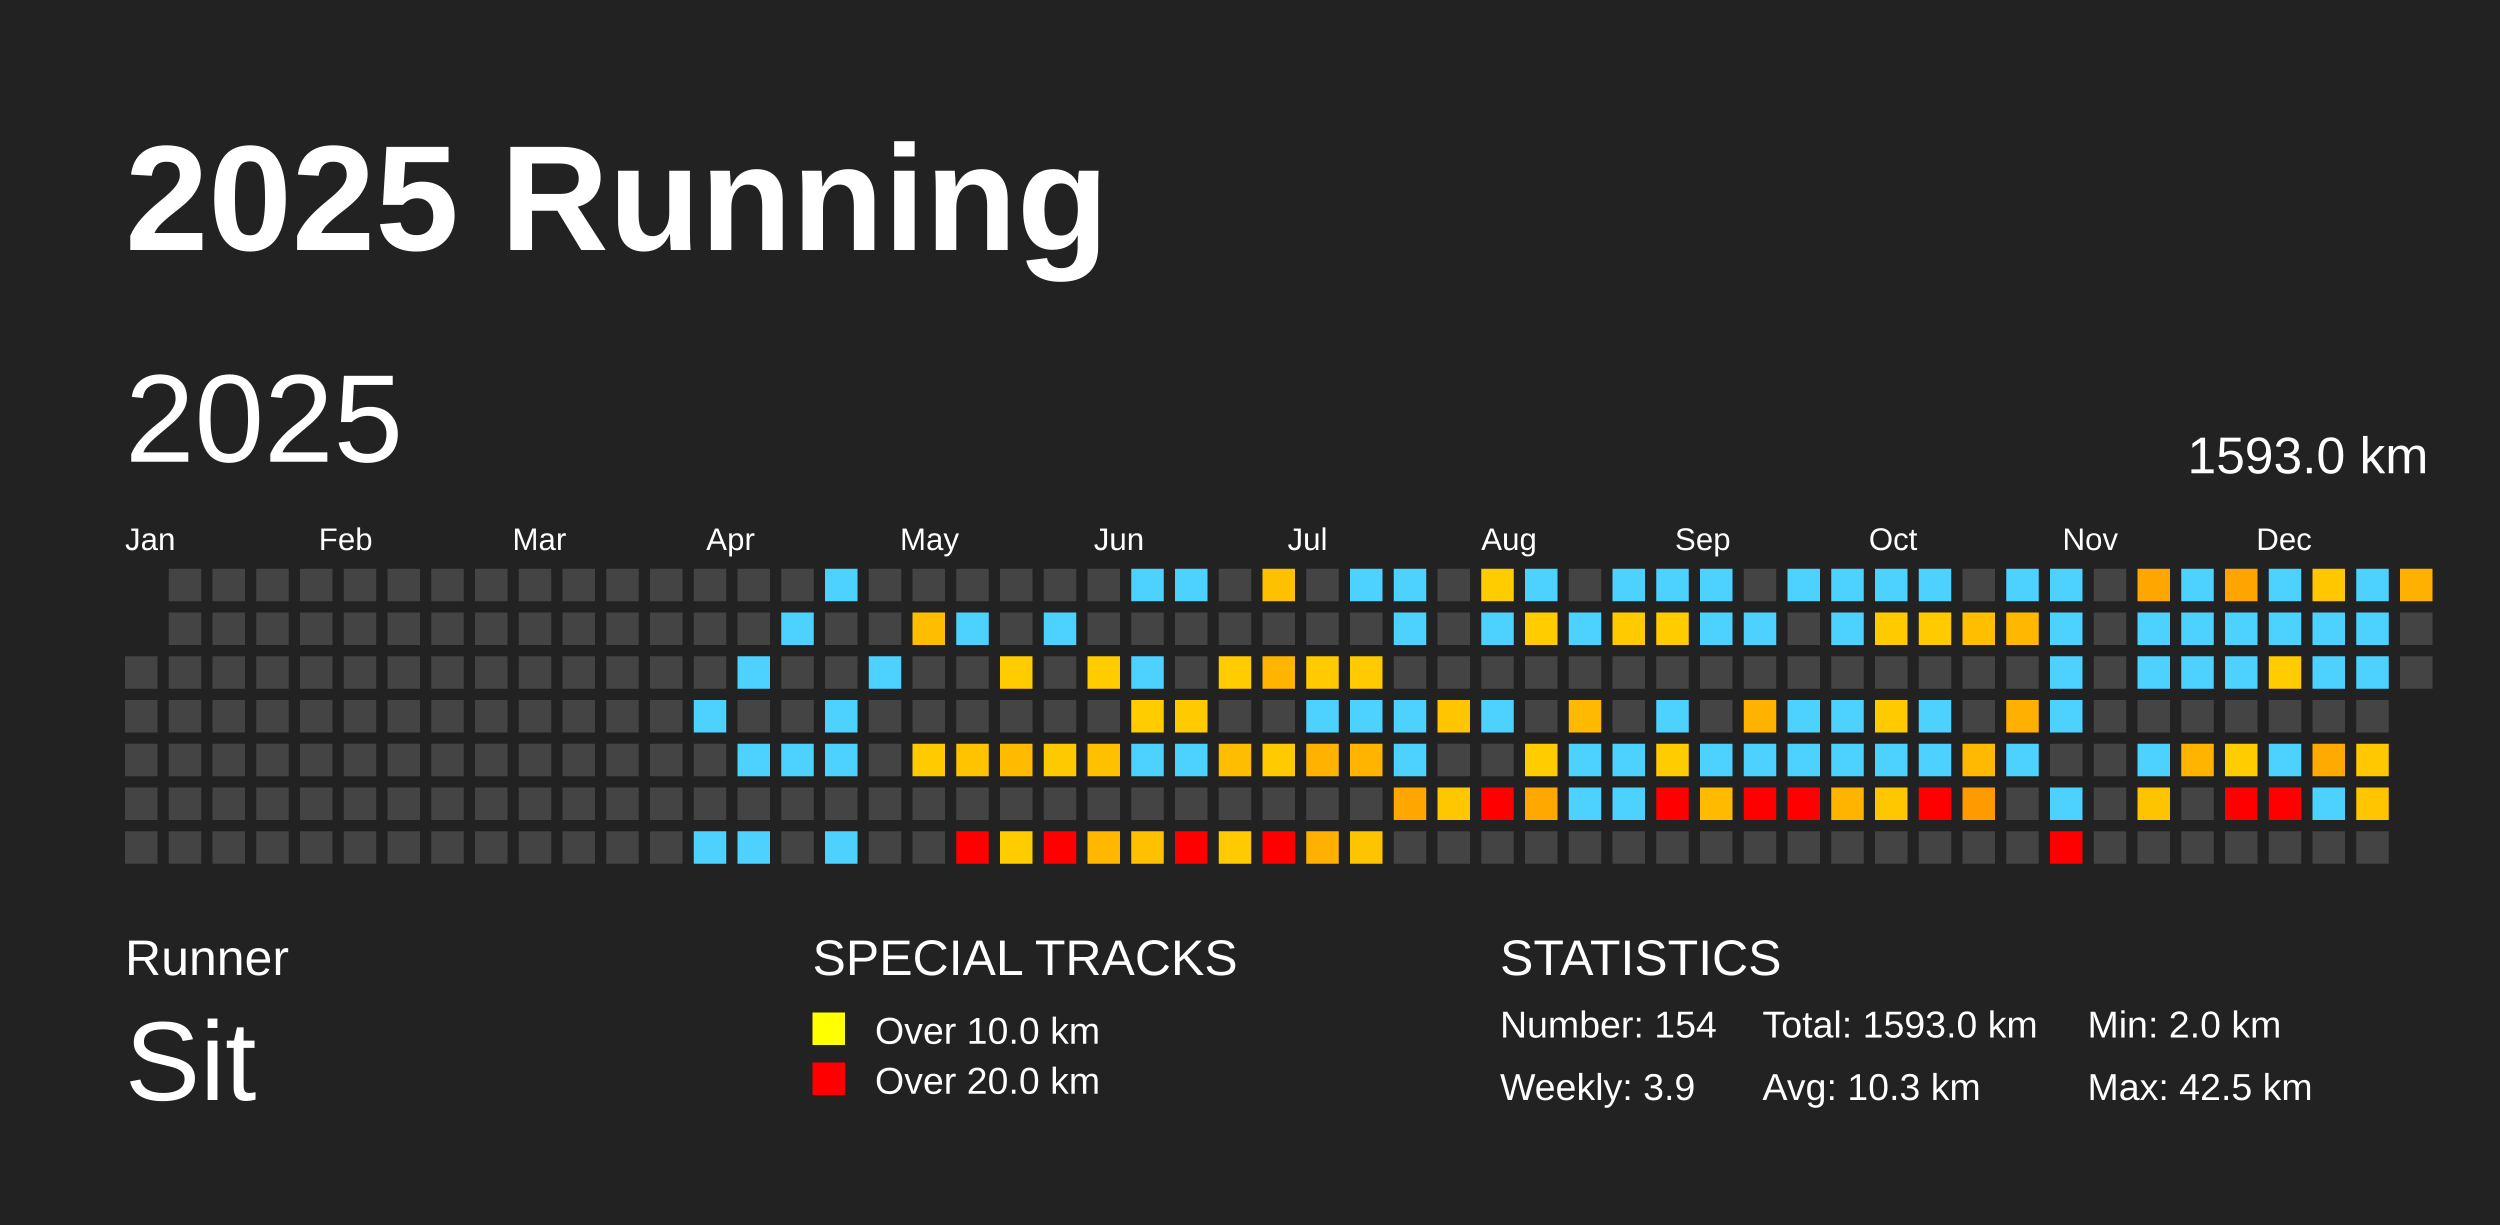
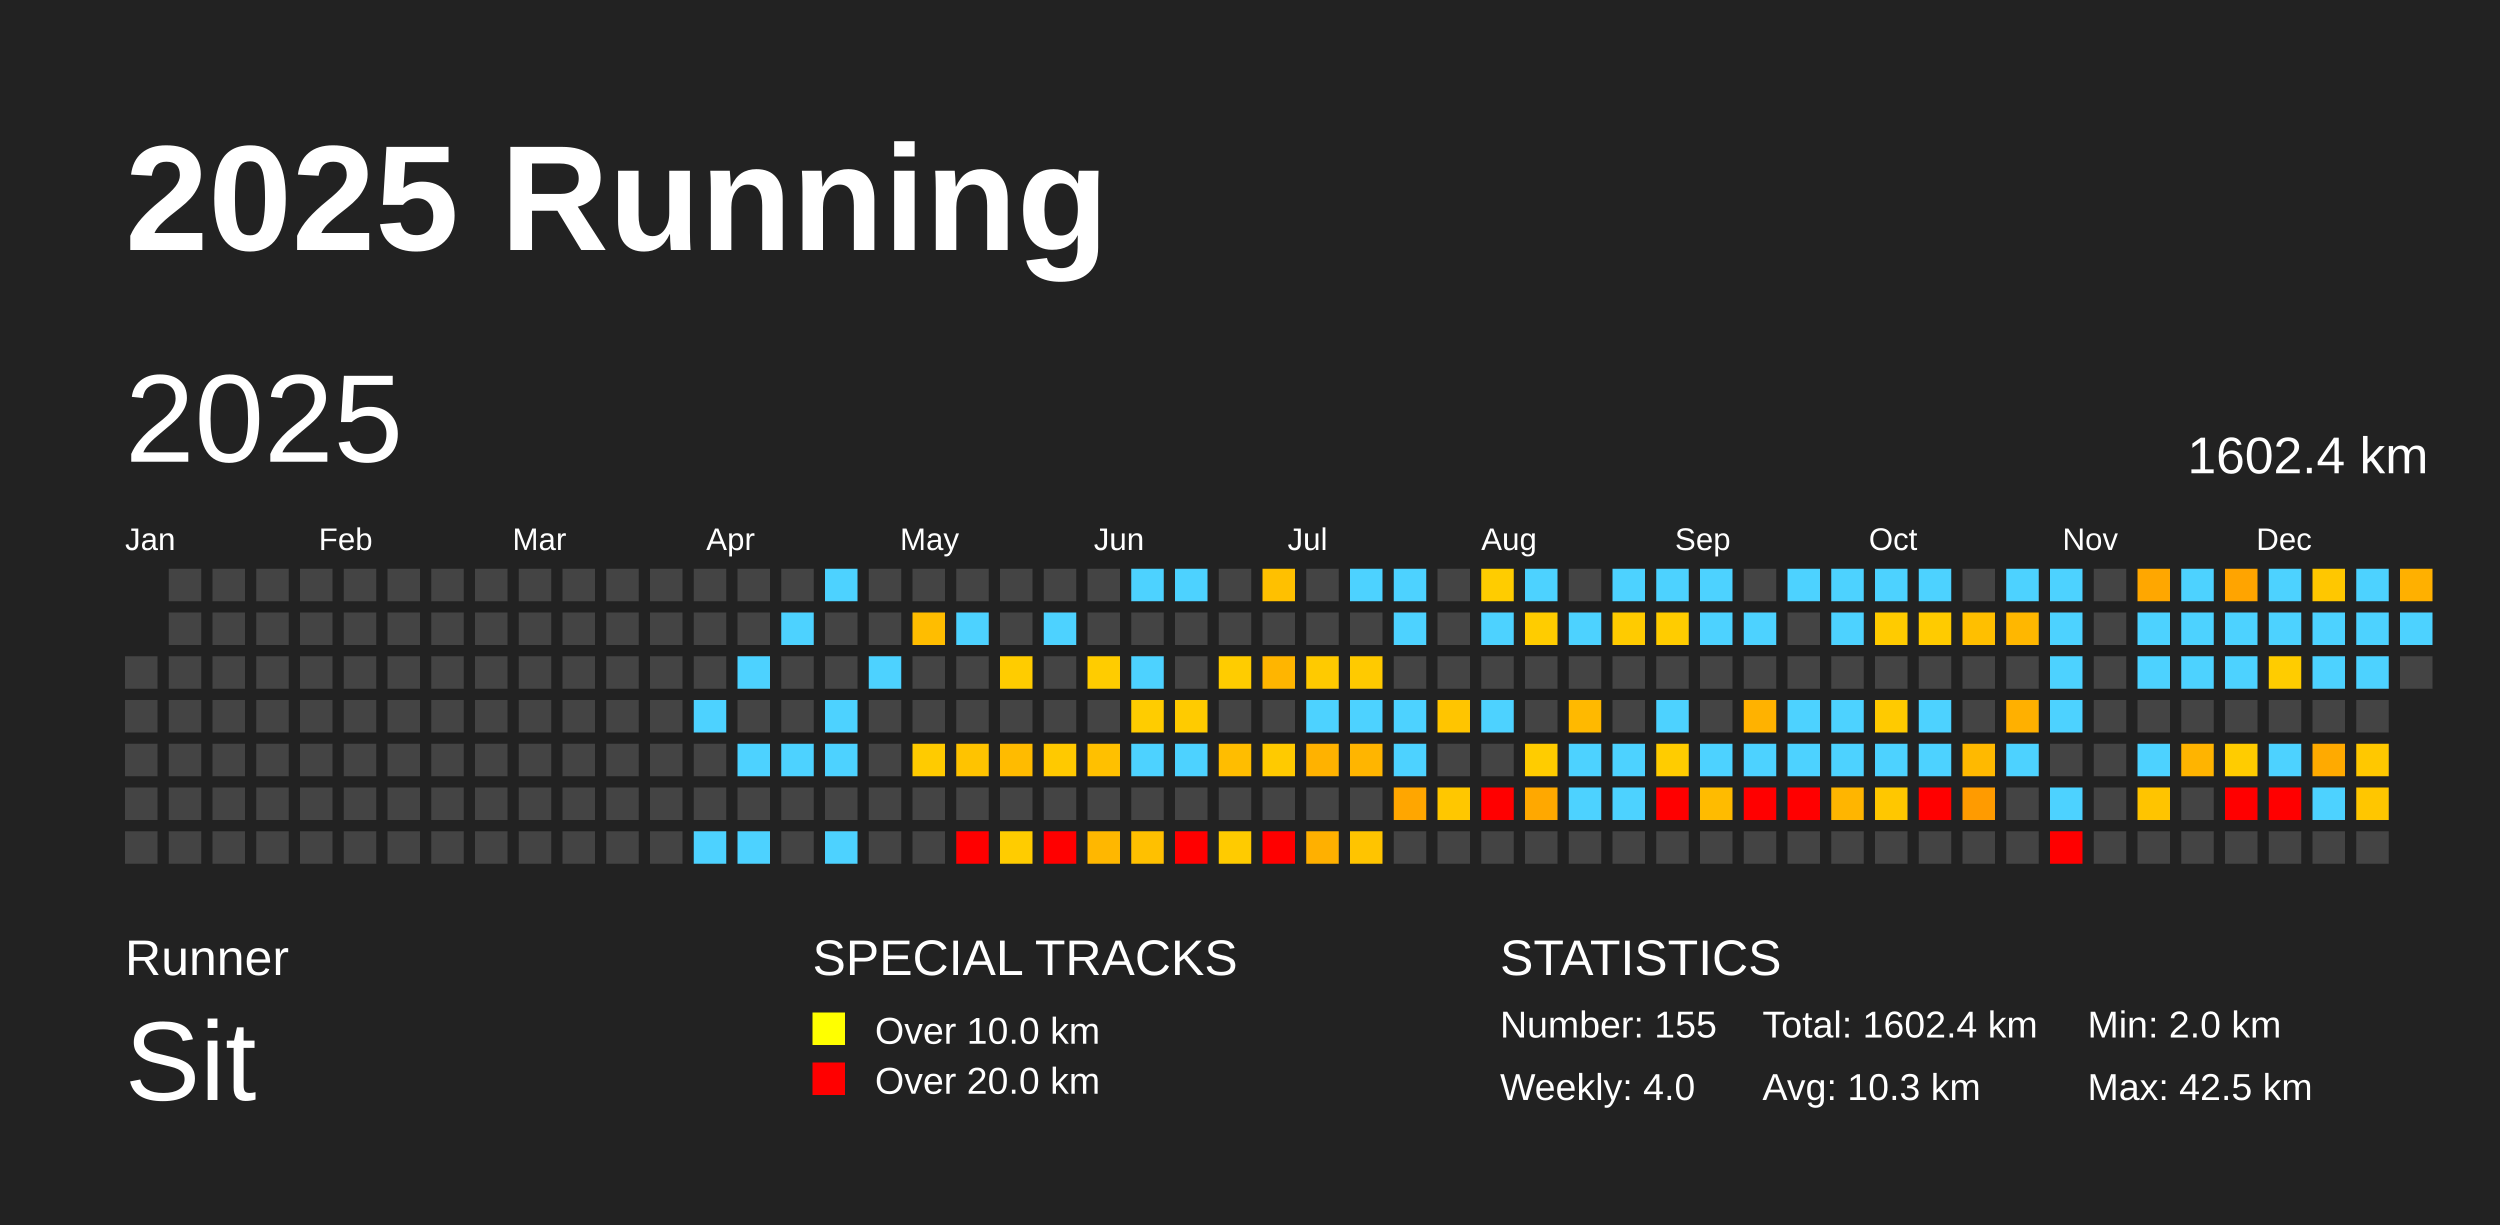
<svg xmlns="http://www.w3.org/2000/svg" baseProfile="full" height="98mm" version="1.1" viewBox="0,0,200,98" width="200mm">
  <defs />
  <rect fill="#222222" height="98" width="200" x="0" y="0" />
  <text fill="#FFFFFF" style="font-size:12px; font-family:Arial; font-weight:bold;" x="10" y="20">2025 Running</text>
  <text fill="#FFFFFF" style="font-size:4px; font-family:Arial" x="10" y="78">Runner</text>
  <text fill="#FFFFFF" style="font-size:9px; font-family:Arial" x="10" y="88">Sit</text>
  <text fill="#FFFFFF" style="font-size:4px; font-family:Arial" x="65" y="78">SPECIAL TRACKS</text>
  <rect fill="yellow" height="2.6" width="2.6" x="65" y="81" />
  <text fill="#FFFFFF" style="font-size:3px; font-family:Arial" x="70" y="83.5">Over 10.0 km</text>
  <rect fill="red" height="2.6" width="2.6" x="65" y="85" />
  <text fill="#FFFFFF" style="font-size:3px; font-family:Arial" x="70" y="87.5">Over 20.0 km</text>
  <text fill="#FFFFFF" style="font-size:4px; font-family:Arial" x="120" y="78">STATISTICS</text>
-   <text fill="#FFFFFF" style="font-size:3px; font-family:Arial" x="120" y="83">Number: 154</text>
-   <text fill="#FFFFFF" style="font-size:3px; font-family:Arial" x="120" y="88">Weekly: 3.9</text>
-   <text fill="#FFFFFF" style="font-size:3px; font-family:Arial" x="141" y="83">Total: 1593.0 km</text>
+   <text fill="#FFFFFF" style="font-size:3px; font-family:Arial" x="120" y="83">Number: 155</text>
+   <text fill="#FFFFFF" style="font-size:3px; font-family:Arial" x="120" y="88">Weekly: 4.0</text>
+   <text fill="#FFFFFF" style="font-size:3px; font-family:Arial" x="141" y="83">Total: 1602.4 km</text>
  <text fill="#FFFFFF" style="font-size:3px; font-family:Arial" x="141" y="88">Avg: 10.3 km</text>
  <text fill="#FFFFFF" style="font-size:3px; font-family:Arial" x="167" y="83">Min: 2.0 km</text>
  <text fill="#FFFFFF" style="font-size:3px; font-family:Arial" x="167" y="88">Max: 42.5 km</text>
  <text dominant-baseline="hanging" fill="#FFFFFF" style="font-size:10.0px; font-family:Arial;" x="10" y="30">2025</text>
-   <text dominant-baseline="hanging" fill="#FFFFFF" style="font-size:4.125px; font-family:Arial;" x="175" y="35">1593.0 km</text>
+   <text dominant-baseline="hanging" fill="#FFFFFF" style="font-size:4.125px; font-family:Arial;" x="175" y="35">1602.4 km</text>
  <text fill="#FFFFFF" style="font-size:2.5px; font-family:Arial" x="10.0" y="44">Jan</text>
  <text fill="#FFFFFF" style="font-size:2.5px; font-family:Arial" x="25.5" y="44">Feb</text>
  <text fill="#FFFFFF" style="font-size:2.5px; font-family:Arial" x="41.0" y="44">Mar</text>
  <text fill="#FFFFFF" style="font-size:2.5px; font-family:Arial" x="56.5" y="44">Apr</text>
  <text fill="#FFFFFF" style="font-size:2.5px; font-family:Arial" x="72.0" y="44">May</text>
  <text fill="#FFFFFF" style="font-size:2.5px; font-family:Arial" x="87.5" y="44">Jun</text>
  <text fill="#FFFFFF" style="font-size:2.5px; font-family:Arial" x="103.0" y="44">Jul</text>
  <text fill="#FFFFFF" style="font-size:2.5px; font-family:Arial" x="118.5" y="44">Aug</text>
  <text fill="#FFFFFF" style="font-size:2.5px; font-family:Arial" x="134.0" y="44">Sep</text>
  <text fill="#FFFFFF" style="font-size:2.5px; font-family:Arial" x="149.5" y="44">Oct</text>
  <text fill="#FFFFFF" style="font-size:2.5px; font-family:Arial" x="165.0" y="44">Nov</text>
  <text fill="#FFFFFF" style="font-size:2.5px; font-family:Arial" x="180.5" y="44">Dec</text>
  <rect fill="#444444" height="2.6" width="2.6" x="10.0" y="52.5" />
  <rect fill="#444444" height="2.6" width="2.6" x="10.0" y="56.0" />
  <rect fill="#444444" height="2.6" width="2.6" x="10.0" y="59.5" />
  <rect fill="#444444" height="2.6" width="2.6" x="10.0" y="63.0" />
  <rect fill="#444444" height="2.6" width="2.6" x="10.0" y="66.5" />
  <rect fill="#444444" height="2.6" width="2.6" x="13.5" y="45.5" />
  <rect fill="#444444" height="2.6" width="2.6" x="13.5" y="49.0" />
  <rect fill="#444444" height="2.6" width="2.6" x="13.5" y="52.5" />
  <rect fill="#444444" height="2.6" width="2.6" x="13.5" y="56.0" />
  <rect fill="#444444" height="2.6" width="2.6" x="13.5" y="59.5" />
  <rect fill="#444444" height="2.6" width="2.6" x="13.5" y="63.0" />
  <rect fill="#444444" height="2.6" width="2.6" x="13.5" y="66.5" />
  <rect fill="#444444" height="2.6" width="2.6" x="17.0" y="45.5" />
  <rect fill="#444444" height="2.6" width="2.6" x="17.0" y="49.0" />
  <rect fill="#444444" height="2.6" width="2.6" x="17.0" y="52.5" />
  <rect fill="#444444" height="2.6" width="2.6" x="17.0" y="56.0" />
  <rect fill="#444444" height="2.6" width="2.6" x="17.0" y="59.5" />
  <rect fill="#444444" height="2.6" width="2.6" x="17.0" y="63.0" />
  <rect fill="#444444" height="2.6" width="2.6" x="17.0" y="66.5" />
  <rect fill="#444444" height="2.6" width="2.6" x="20.5" y="45.5" />
  <rect fill="#444444" height="2.6" width="2.6" x="20.5" y="49.0" />
  <rect fill="#444444" height="2.6" width="2.6" x="20.5" y="52.5" />
  <rect fill="#444444" height="2.6" width="2.6" x="20.5" y="56.0" />
  <rect fill="#444444" height="2.6" width="2.6" x="20.5" y="59.5" />
  <rect fill="#444444" height="2.6" width="2.6" x="20.5" y="63.0" />
  <rect fill="#444444" height="2.6" width="2.6" x="20.5" y="66.5" />
  <rect fill="#444444" height="2.6" width="2.6" x="24.0" y="45.5" />
  <rect fill="#444444" height="2.6" width="2.6" x="24.0" y="49.0" />
  <rect fill="#444444" height="2.6" width="2.6" x="24.0" y="52.5" />
  <rect fill="#444444" height="2.6" width="2.6" x="24.0" y="56.0" />
  <rect fill="#444444" height="2.6" width="2.6" x="24.0" y="59.5" />
  <rect fill="#444444" height="2.6" width="2.6" x="24.0" y="63.0" />
  <rect fill="#444444" height="2.6" width="2.6" x="24.0" y="66.5" />
  <rect fill="#444444" height="2.6" width="2.6" x="27.5" y="45.5" />
  <rect fill="#444444" height="2.6" width="2.6" x="27.5" y="49.0" />
  <rect fill="#444444" height="2.6" width="2.6" x="27.5" y="52.5" />
  <rect fill="#444444" height="2.6" width="2.6" x="27.5" y="56.0" />
  <rect fill="#444444" height="2.6" width="2.6" x="27.5" y="59.5" />
  <rect fill="#444444" height="2.6" width="2.6" x="27.5" y="63.0" />
  <rect fill="#444444" height="2.6" width="2.6" x="27.5" y="66.5" />
  <rect fill="#444444" height="2.6" width="2.6" x="31.0" y="45.5" />
  <rect fill="#444444" height="2.6" width="2.6" x="31.0" y="49.0" />
  <rect fill="#444444" height="2.6" width="2.6" x="31.0" y="52.5" />
  <rect fill="#444444" height="2.6" width="2.6" x="31.0" y="56.0" />
  <rect fill="#444444" height="2.6" width="2.6" x="31.0" y="59.5" />
  <rect fill="#444444" height="2.6" width="2.6" x="31.0" y="63.0" />
  <rect fill="#444444" height="2.6" width="2.6" x="31.0" y="66.5" />
  <rect fill="#444444" height="2.6" width="2.6" x="34.5" y="45.5" />
  <rect fill="#444444" height="2.6" width="2.6" x="34.5" y="49.0" />
  <rect fill="#444444" height="2.6" width="2.6" x="34.5" y="52.5" />
  <rect fill="#444444" height="2.6" width="2.6" x="34.5" y="56.0" />
  <rect fill="#444444" height="2.6" width="2.6" x="34.5" y="59.5" />
  <rect fill="#444444" height="2.6" width="2.6" x="34.5" y="63.0" />
  <rect fill="#444444" height="2.6" width="2.6" x="34.5" y="66.5" />
  <rect fill="#444444" height="2.6" width="2.6" x="38.0" y="45.5" />
  <rect fill="#444444" height="2.6" width="2.6" x="38.0" y="49.0" />
  <rect fill="#444444" height="2.6" width="2.6" x="38.0" y="52.5" />
  <rect fill="#444444" height="2.6" width="2.6" x="38.0" y="56.0" />
  <rect fill="#444444" height="2.6" width="2.6" x="38.0" y="59.5" />
  <rect fill="#444444" height="2.6" width="2.6" x="38.0" y="63.0" />
  <rect fill="#444444" height="2.6" width="2.6" x="38.0" y="66.5" />
  <rect fill="#444444" height="2.6" width="2.6" x="41.5" y="45.5" />
  <rect fill="#444444" height="2.6" width="2.6" x="41.5" y="49.0" />
  <rect fill="#444444" height="2.6" width="2.6" x="41.5" y="52.5" />
  <rect fill="#444444" height="2.6" width="2.6" x="41.5" y="56.0" />
  <rect fill="#444444" height="2.6" width="2.6" x="41.5" y="59.5" />
  <rect fill="#444444" height="2.6" width="2.6" x="41.5" y="63.0" />
  <rect fill="#444444" height="2.6" width="2.6" x="41.5" y="66.5" />
  <rect fill="#444444" height="2.6" width="2.6" x="45.0" y="45.5" />
  <rect fill="#444444" height="2.6" width="2.6" x="45.0" y="49.0" />
  <rect fill="#444444" height="2.6" width="2.6" x="45.0" y="52.5" />
  <rect fill="#444444" height="2.6" width="2.6" x="45.0" y="56.0" />
  <rect fill="#444444" height="2.6" width="2.6" x="45.0" y="59.5" />
  <rect fill="#444444" height="2.6" width="2.6" x="45.0" y="63.0" />
  <rect fill="#444444" height="2.6" width="2.6" x="45.0" y="66.5" />
  <rect fill="#444444" height="2.6" width="2.6" x="48.5" y="45.5" />
  <rect fill="#444444" height="2.6" width="2.6" x="48.5" y="49.0" />
  <rect fill="#444444" height="2.6" width="2.6" x="48.5" y="52.5" />
  <rect fill="#444444" height="2.6" width="2.6" x="48.5" y="56.0" />
  <rect fill="#444444" height="2.6" width="2.6" x="48.5" y="59.5" />
  <rect fill="#444444" height="2.6" width="2.6" x="48.5" y="63.0" />
  <rect fill="#444444" height="2.6" width="2.6" x="48.5" y="66.5" />
  <rect fill="#444444" height="2.6" width="2.6" x="52.0" y="45.5" />
  <rect fill="#444444" height="2.6" width="2.6" x="52.0" y="49.0" />
  <rect fill="#444444" height="2.6" width="2.6" x="52.0" y="52.5" />
  <rect fill="#444444" height="2.6" width="2.6" x="52.0" y="56.0" />
  <rect fill="#444444" height="2.6" width="2.6" x="52.0" y="59.5" />
  <rect fill="#444444" height="2.6" width="2.6" x="52.0" y="63.0" />
  <rect fill="#444444" height="2.6" width="2.6" x="52.0" y="66.5" />
  <rect fill="#444444" height="2.6" width="2.6" x="55.5" y="45.5" />
  <rect fill="#444444" height="2.6" width="2.6" x="55.5" y="49.0" />
  <rect fill="#444444" height="2.6" width="2.6" x="55.5" y="52.5" />
  <rect fill="#4dd2ff" height="2.6" width="2.6" x="55.5" y="56.0" />
  <rect fill="#444444" height="2.6" width="2.6" x="55.5" y="59.5" />
  <rect fill="#444444" height="2.6" width="2.6" x="55.5" y="63.0" />
  <rect fill="#4dd2ff" height="2.6" width="2.6" x="55.5" y="66.5" />
  <rect fill="#444444" height="2.6" width="2.6" x="59.0" y="45.5" />
  <rect fill="#444444" height="2.6" width="2.6" x="59.0" y="49.0" />
  <rect fill="#4dd2ff" height="2.6" width="2.6" x="59.0" y="52.5" />
  <rect fill="#444444" height="2.6" width="2.6" x="59.0" y="56.0" />
  <rect fill="#4dd2ff" height="2.6" width="2.6" x="59.0" y="59.5" />
  <rect fill="#444444" height="2.6" width="2.6" x="59.0" y="63.0" />
  <rect fill="#4dd2ff" height="2.6" width="2.6" x="59.0" y="66.5" />
  <rect fill="#444444" height="2.6" width="2.6" x="62.5" y="45.5" />
  <rect fill="#4dd2ff" height="2.6" width="2.6" x="62.5" y="49.0" />
  <rect fill="#444444" height="2.6" width="2.6" x="62.5" y="52.5" />
  <rect fill="#444444" height="2.6" width="2.6" x="62.5" y="56.0" />
  <rect fill="#4dd2ff" height="2.6" width="2.6" x="62.5" y="59.5" />
  <rect fill="#444444" height="2.6" width="2.6" x="62.5" y="63.0" />
  <rect fill="#444444" height="2.6" width="2.6" x="62.5" y="66.5" />
  <rect fill="#4dd2ff" height="2.6" width="2.6" x="66.0" y="45.5" />
  <rect fill="#444444" height="2.6" width="2.6" x="66.0" y="49.0" />
  <rect fill="#444444" height="2.6" width="2.6" x="66.0" y="52.5" />
  <rect fill="#4dd2ff" height="2.6" width="2.6" x="66.0" y="56.0" />
  <rect fill="#4dd2ff" height="2.6" width="2.6" x="66.0" y="59.5" />
  <rect fill="#444444" height="2.6" width="2.6" x="66.0" y="63.0" />
  <rect fill="#4dd2ff" height="2.6" width="2.6" x="66.0" y="66.5" />
  <rect fill="#444444" height="2.6" width="2.6" x="69.5" y="45.5" />
  <rect fill="#444444" height="2.6" width="2.6" x="69.5" y="49.0" />
  <rect fill="#4dd2ff" height="2.6" width="2.6" x="69.5" y="52.5" />
  <rect fill="#444444" height="2.6" width="2.6" x="69.5" y="56.0" />
  <rect fill="#444444" height="2.6" width="2.6" x="69.5" y="59.5" />
  <rect fill="#444444" height="2.6" width="2.6" x="69.5" y="63.0" />
  <rect fill="#444444" height="2.6" width="2.6" x="69.5" y="66.5" />
  <rect fill="#444444" height="2.6" width="2.6" x="73.0" y="45.5" />
  <rect fill="#ffbd00" height="2.6" width="2.6" x="73.0" y="49.0" />
  <rect fill="#444444" height="2.6" width="2.6" x="73.0" y="52.5" />
  <rect fill="#444444" height="2.6" width="2.6" x="73.0" y="56.0" />
  <rect fill="#ffcb00" height="2.6" width="2.6" x="73.0" y="59.5" />
  <rect fill="#444444" height="2.6" width="2.6" x="73.0" y="63.0" />
  <rect fill="#444444" height="2.6" width="2.6" x="73.0" y="66.5" />
  <rect fill="#444444" height="2.6" width="2.6" x="76.5" y="45.5" />
  <rect fill="#4dd2ff" height="2.6" width="2.6" x="76.5" y="49.0" />
  <rect fill="#444444" height="2.6" width="2.6" x="76.5" y="52.5" />
  <rect fill="#444444" height="2.6" width="2.6" x="76.5" y="56.0" />
  <rect fill="#ffc300" height="2.6" width="2.6" x="76.5" y="59.5" />
  <rect fill="#444444" height="2.6" width="2.6" x="76.5" y="63.0" />
  <rect fill="red" height="2.6" width="2.6" x="76.5" y="66.5" />
  <rect fill="#444444" height="2.6" width="2.6" x="80.0" y="45.5" />
  <rect fill="#444444" height="2.6" width="2.6" x="80.0" y="49.0" />
  <rect fill="#ffcc00" height="2.6" width="2.6" x="80.0" y="52.5" />
  <rect fill="#444444" height="2.6" width="2.6" x="80.0" y="56.0" />
  <rect fill="#ffbb00" height="2.6" width="2.6" x="80.0" y="59.5" />
  <rect fill="#444444" height="2.6" width="2.6" x="80.0" y="63.0" />
  <rect fill="#ffcc00" height="2.6" width="2.6" x="80.0" y="66.5" />
  <rect fill="#444444" height="2.6" width="2.6" x="83.5" y="45.5" />
  <rect fill="#4dd2ff" height="2.6" width="2.6" x="83.5" y="49.0" />
  <rect fill="#444444" height="2.6" width="2.6" x="83.5" y="52.5" />
  <rect fill="#444444" height="2.6" width="2.6" x="83.5" y="56.0" />
  <rect fill="#ffc900" height="2.6" width="2.6" x="83.5" y="59.5" />
  <rect fill="#444444" height="2.6" width="2.6" x="83.5" y="63.0" />
  <rect fill="red" height="2.6" width="2.6" x="83.5" y="66.5" />
  <rect fill="#444444" height="2.6" width="2.6" x="87.0" y="45.5" />
  <rect fill="#444444" height="2.6" width="2.6" x="87.0" y="49.0" />
  <rect fill="#ffcc00" height="2.6" width="2.6" x="87.0" y="52.5" />
  <rect fill="#444444" height="2.6" width="2.6" x="87.0" y="56.0" />
  <rect fill="#ffc000" height="2.6" width="2.6" x="87.0" y="59.5" />
  <rect fill="#444444" height="2.6" width="2.6" x="87.0" y="63.0" />
  <rect fill="#ffb700" height="2.6" width="2.6" x="87.0" y="66.5" />
  <rect fill="#4dd2ff" height="2.6" width="2.6" x="90.5" y="45.5" />
  <rect fill="#444444" height="2.6" width="2.6" x="90.5" y="49.0" />
  <rect fill="#4dd2ff" height="2.6" width="2.6" x="90.5" y="52.5" />
  <rect fill="#ffcc00" height="2.6" width="2.6" x="90.5" y="56.0" />
  <rect fill="#4dd2ff" height="2.6" width="2.6" x="90.5" y="59.5" />
  <rect fill="#444444" height="2.6" width="2.6" x="90.5" y="63.0" />
  <rect fill="#ffc000" height="2.6" width="2.6" x="90.5" y="66.5" />
  <rect fill="#4dd2ff" height="2.6" width="2.6" x="94.0" y="45.5" />
  <rect fill="#444444" height="2.6" width="2.6" x="94.0" y="49.0" />
  <rect fill="#444444" height="2.6" width="2.6" x="94.0" y="52.5" />
  <rect fill="#ffcb00" height="2.6" width="2.6" x="94.0" y="56.0" />
  <rect fill="#4dd2ff" height="2.6" width="2.6" x="94.0" y="59.5" />
  <rect fill="#444444" height="2.6" width="2.6" x="94.0" y="63.0" />
  <rect fill="red" height="2.6" width="2.6" x="94.0" y="66.5" />
  <rect fill="#444444" height="2.6" width="2.6" x="97.5" y="45.5" />
  <rect fill="#444444" height="2.6" width="2.6" x="97.5" y="49.0" />
  <rect fill="#ffcc00" height="2.6" width="2.6" x="97.5" y="52.5" />
  <rect fill="#444444" height="2.6" width="2.6" x="97.5" y="56.0" />
  <rect fill="#ffbd00" height="2.6" width="2.6" x="97.5" y="59.5" />
  <rect fill="#444444" height="2.6" width="2.6" x="97.5" y="63.0" />
  <rect fill="#ffcb00" height="2.6" width="2.6" x="97.5" y="66.5" />
  <rect fill="#ffc000" height="2.6" width="2.6" x="101.0" y="45.5" />
  <rect fill="#444444" height="2.6" width="2.6" x="101.0" y="49.0" />
  <rect fill="#ffb500" height="2.6" width="2.6" x="101.0" y="52.5" />
  <rect fill="#444444" height="2.6" width="2.6" x="101.0" y="56.0" />
  <rect fill="#ffca00" height="2.6" width="2.6" x="101.0" y="59.5" />
  <rect fill="#444444" height="2.6" width="2.6" x="101.0" y="63.0" />
  <rect fill="red" height="2.6" width="2.6" x="101.0" y="66.5" />
  <rect fill="#444444" height="2.6" width="2.6" x="104.5" y="45.5" />
  <rect fill="#444444" height="2.6" width="2.6" x="104.5" y="49.0" />
  <rect fill="#ffca00" height="2.6" width="2.6" x="104.5" y="52.5" />
  <rect fill="#4dd2ff" height="2.6" width="2.6" x="104.5" y="56.0" />
  <rect fill="#ffb200" height="2.6" width="2.6" x="104.5" y="59.5" />
  <rect fill="#444444" height="2.6" width="2.6" x="104.5" y="63.0" />
  <rect fill="#ffb000" height="2.6" width="2.6" x="104.5" y="66.5" />
  <rect fill="#4dd2ff" height="2.6" width="2.6" x="108.0" y="45.5" />
  <rect fill="#444444" height="2.6" width="2.6" x="108.0" y="49.0" />
  <rect fill="#ffca00" height="2.6" width="2.6" x="108.0" y="52.5" />
  <rect fill="#4dd2ff" height="2.6" width="2.6" x="108.0" y="56.0" />
  <rect fill="#ffb500" height="2.6" width="2.6" x="108.0" y="59.5" />
  <rect fill="#444444" height="2.6" width="2.6" x="108.0" y="63.0" />
  <rect fill="#ffc400" height="2.6" width="2.6" x="108.0" y="66.5" />
  <rect fill="#4dd2ff" height="2.6" width="2.6" x="111.5" y="45.5" />
  <rect fill="#4dd2ff" height="2.6" width="2.6" x="111.5" y="49.0" />
  <rect fill="#444444" height="2.6" width="2.6" x="111.5" y="52.5" />
  <rect fill="#4dd2ff" height="2.6" width="2.6" x="111.5" y="56.0" />
  <rect fill="#4dd2ff" height="2.6" width="2.6" x="111.5" y="59.5" />
  <rect fill="#ffa600" height="2.6" width="2.6" x="111.5" y="63.0" />
  <rect fill="#444444" height="2.6" width="2.6" x="111.5" y="66.5" />
  <rect fill="#444444" height="2.6" width="2.6" x="115.0" y="45.5" />
  <rect fill="#444444" height="2.6" width="2.6" x="115.0" y="49.0" />
  <rect fill="#444444" height="2.6" width="2.6" x="115.0" y="52.5" />
  <rect fill="#ffc500" height="2.6" width="2.6" x="115.0" y="56.0" />
  <rect fill="#444444" height="2.6" width="2.6" x="115.0" y="59.5" />
  <rect fill="#ffc700" height="2.6" width="2.6" x="115.0" y="63.0" />
  <rect fill="#444444" height="2.6" width="2.6" x="115.0" y="66.5" />
  <rect fill="#ffcc00" height="2.6" width="2.6" x="118.5" y="45.5" />
  <rect fill="#4dd2ff" height="2.6" width="2.6" x="118.5" y="49.0" />
  <rect fill="#444444" height="2.6" width="2.6" x="118.5" y="52.5" />
  <rect fill="#4dd2ff" height="2.6" width="2.6" x="118.5" y="56.0" />
  <rect fill="#444444" height="2.6" width="2.6" x="118.5" y="59.5" />
  <rect fill="red" height="2.6" width="2.6" x="118.5" y="63.0" />
  <rect fill="#444444" height="2.6" width="2.6" x="118.5" y="66.5" />
  <rect fill="#4dd2ff" height="2.6" width="2.6" x="122.0" y="45.5" />
  <rect fill="#ffcc00" height="2.6" width="2.6" x="122.0" y="49.0" />
  <rect fill="#444444" height="2.6" width="2.6" x="122.0" y="52.5" />
  <rect fill="#444444" height="2.6" width="2.6" x="122.0" y="56.0" />
  <rect fill="#ffcc00" height="2.6" width="2.6" x="122.0" y="59.5" />
  <rect fill="#ffa800" height="2.6" width="2.6" x="122.0" y="63.0" />
  <rect fill="#444444" height="2.6" width="2.6" x="122.0" y="66.5" />
  <rect fill="#444444" height="2.6" width="2.6" x="125.5" y="45.5" />
  <rect fill="#4dd2ff" height="2.6" width="2.6" x="125.5" y="49.0" />
  <rect fill="#444444" height="2.6" width="2.6" x="125.5" y="52.5" />
  <rect fill="#ffb900" height="2.6" width="2.6" x="125.5" y="56.0" />
  <rect fill="#4dd2ff" height="2.6" width="2.6" x="125.5" y="59.5" />
  <rect fill="#4dd2ff" height="2.6" width="2.6" x="125.5" y="63.0" />
  <rect fill="#444444" height="2.6" width="2.6" x="125.5" y="66.5" />
  <rect fill="#4dd2ff" height="2.6" width="2.6" x="129.0" y="45.5" />
  <rect fill="#ffcb00" height="2.6" width="2.6" x="129.0" y="49.0" />
  <rect fill="#444444" height="2.6" width="2.6" x="129.0" y="52.5" />
  <rect fill="#444444" height="2.6" width="2.6" x="129.0" y="56.0" />
  <rect fill="#4dd2ff" height="2.6" width="2.6" x="129.0" y="59.5" />
  <rect fill="#4dd2ff" height="2.6" width="2.6" x="129.0" y="63.0" />
  <rect fill="#444444" height="2.6" width="2.6" x="129.0" y="66.5" />
  <rect fill="#4dd2ff" height="2.6" width="2.6" x="132.5" y="45.5" />
  <rect fill="#ffcc00" height="2.6" width="2.6" x="132.5" y="49.0" />
  <rect fill="#444444" height="2.6" width="2.6" x="132.5" y="52.5" />
  <rect fill="#4dd2ff" height="2.6" width="2.6" x="132.5" y="56.0" />
  <rect fill="#ffcc00" height="2.6" width="2.6" x="132.5" y="59.5" />
  <rect fill="red" height="2.6" width="2.6" x="132.5" y="63.0" />
  <rect fill="#444444" height="2.6" width="2.6" x="132.5" y="66.5" />
  <rect fill="#4dd2ff" height="2.6" width="2.6" x="136.0" y="45.5" />
  <rect fill="#4dd2ff" height="2.6" width="2.6" x="136.0" y="49.0" />
  <rect fill="#444444" height="2.6" width="2.6" x="136.0" y="52.5" />
  <rect fill="#444444" height="2.6" width="2.6" x="136.0" y="56.0" />
  <rect fill="#4dd2ff" height="2.6" width="2.6" x="136.0" y="59.5" />
  <rect fill="#ffbb00" height="2.6" width="2.6" x="136.0" y="63.0" />
  <rect fill="#444444" height="2.6" width="2.6" x="136.0" y="66.5" />
  <rect fill="#444444" height="2.6" width="2.6" x="139.5" y="45.5" />
  <rect fill="#4dd2ff" height="2.6" width="2.6" x="139.5" y="49.0" />
  <rect fill="#444444" height="2.6" width="2.6" x="139.5" y="52.5" />
  <rect fill="#ffb200" height="2.6" width="2.6" x="139.5" y="56.0" />
  <rect fill="#4dd2ff" height="2.6" width="2.6" x="139.5" y="59.5" />
  <rect fill="red" height="2.6" width="2.6" x="139.5" y="63.0" />
  <rect fill="#444444" height="2.6" width="2.6" x="139.5" y="66.5" />
  <rect fill="#4dd2ff" height="2.6" width="2.6" x="143.0" y="45.5" />
  <rect fill="#444444" height="2.6" width="2.6" x="143.0" y="49.0" />
  <rect fill="#444444" height="2.6" width="2.6" x="143.0" y="52.5" />
  <rect fill="#4dd2ff" height="2.6" width="2.6" x="143.0" y="56.0" />
  <rect fill="#4dd2ff" height="2.6" width="2.6" x="143.0" y="59.5" />
  <rect fill="red" height="2.6" width="2.6" x="143.0" y="63.0" />
  <rect fill="#444444" height="2.6" width="2.6" x="143.0" y="66.5" />
  <rect fill="#4dd2ff" height="2.6" width="2.6" x="146.5" y="45.5" />
  <rect fill="#4dd2ff" height="2.6" width="2.6" x="146.5" y="49.0" />
  <rect fill="#444444" height="2.6" width="2.6" x="146.5" y="52.5" />
  <rect fill="#4dd2ff" height="2.6" width="2.6" x="146.5" y="56.0" />
  <rect fill="#4dd2ff" height="2.6" width="2.6" x="146.5" y="59.5" />
  <rect fill="#ffb500" height="2.6" width="2.6" x="146.5" y="63.0" />
  <rect fill="#444444" height="2.6" width="2.6" x="146.5" y="66.5" />
  <rect fill="#4dd2ff" height="2.6" width="2.6" x="150.0" y="45.5" />
  <rect fill="#ffcb00" height="2.6" width="2.6" x="150.0" y="49.0" />
  <rect fill="#444444" height="2.6" width="2.6" x="150.0" y="52.5" />
  <rect fill="#ffca00" height="2.6" width="2.6" x="150.0" y="56.0" />
  <rect fill="#4dd2ff" height="2.6" width="2.6" x="150.0" y="59.5" />
  <rect fill="#ffc700" height="2.6" width="2.6" x="150.0" y="63.0" />
  <rect fill="#444444" height="2.6" width="2.6" x="150.0" y="66.5" />
  <rect fill="#4dd2ff" height="2.6" width="2.6" x="153.5" y="45.5" />
  <rect fill="#ffcb00" height="2.6" width="2.6" x="153.5" y="49.0" />
  <rect fill="#444444" height="2.6" width="2.6" x="153.5" y="52.5" />
  <rect fill="#4dd2ff" height="2.6" width="2.6" x="153.5" y="56.0" />
  <rect fill="#4dd2ff" height="2.6" width="2.6" x="153.5" y="59.5" />
  <rect fill="red" height="2.6" width="2.6" x="153.5" y="63.0" />
  <rect fill="#444444" height="2.6" width="2.6" x="153.5" y="66.5" />
  <rect fill="#444444" height="2.6" width="2.6" x="157.0" y="45.5" />
  <rect fill="#ffbf00" height="2.6" width="2.6" x="157.0" y="49.0" />
  <rect fill="#444444" height="2.6" width="2.6" x="157.0" y="52.5" />
  <rect fill="#444444" height="2.6" width="2.6" x="157.0" y="56.0" />
  <rect fill="#ffb900" height="2.6" width="2.6" x="157.0" y="59.5" />
  <rect fill="#ff9b00" height="2.6" width="2.6" x="157.0" y="63.0" />
  <rect fill="#444444" height="2.6" width="2.6" x="157.0" y="66.5" />
  <rect fill="#4dd2ff" height="2.6" width="2.6" x="160.5" y="45.5" />
  <rect fill="#ffb700" height="2.6" width="2.6" x="160.5" y="49.0" />
  <rect fill="#444444" height="2.6" width="2.6" x="160.5" y="52.5" />
  <rect fill="#ffb000" height="2.6" width="2.6" x="160.5" y="56.0" />
  <rect fill="#4dd2ff" height="2.6" width="2.6" x="160.5" y="59.5" />
  <rect fill="#444444" height="2.6" width="2.6" x="160.5" y="63.0" />
  <rect fill="#444444" height="2.6" width="2.6" x="160.5" y="66.5" />
  <rect fill="#4dd2ff" height="2.6" width="2.6" x="164.0" y="45.5" />
  <rect fill="#4dd2ff" height="2.6" width="2.6" x="164.0" y="49.0" />
  <rect fill="#4dd2ff" height="2.6" width="2.6" x="164.0" y="52.5" />
  <rect fill="#4dd2ff" height="2.6" width="2.6" x="164.0" y="56.0" />
  <rect fill="#444444" height="2.6" width="2.6" x="164.0" y="59.5" />
  <rect fill="#4dd2ff" height="2.6" width="2.6" x="164.0" y="63.0" />
  <rect fill="red" height="2.6" width="2.6" x="164.0" y="66.5" />
  <rect fill="#444444" height="2.6" width="2.6" x="167.5" y="45.5" />
  <rect fill="#444444" height="2.6" width="2.6" x="167.5" y="49.0" />
  <rect fill="#444444" height="2.6" width="2.6" x="167.5" y="52.5" />
  <rect fill="#444444" height="2.6" width="2.6" x="167.5" y="56.0" />
  <rect fill="#444444" height="2.6" width="2.6" x="167.5" y="59.5" />
  <rect fill="#444444" height="2.6" width="2.6" x="167.5" y="63.0" />
  <rect fill="#444444" height="2.6" width="2.6" x="167.5" y="66.5" />
  <rect fill="#ffa700" height="2.6" width="2.6" x="171.0" y="45.5" />
  <rect fill="#4dd2ff" height="2.6" width="2.6" x="171.0" y="49.0" />
  <rect fill="#4dd2ff" height="2.6" width="2.6" x="171.0" y="52.5" />
  <rect fill="#444444" height="2.6" width="2.6" x="171.0" y="56.0" />
  <rect fill="#4dd2ff" height="2.6" width="2.6" x="171.0" y="59.5" />
  <rect fill="#ffc400" height="2.6" width="2.6" x="171.0" y="63.0" />
  <rect fill="#444444" height="2.6" width="2.6" x="171.0" y="66.5" />
  <rect fill="#4dd2ff" height="2.6" width="2.6" x="174.5" y="45.5" />
  <rect fill="#4dd2ff" height="2.6" width="2.6" x="174.5" y="49.0" />
  <rect fill="#4dd2ff" height="2.6" width="2.6" x="174.5" y="52.5" />
  <rect fill="#444444" height="2.6" width="2.6" x="174.5" y="56.0" />
  <rect fill="#ffb400" height="2.6" width="2.6" x="174.5" y="59.5" />
  <rect fill="#444444" height="2.6" width="2.6" x="174.5" y="63.0" />
  <rect fill="#444444" height="2.6" width="2.6" x="174.5" y="66.5" />
  <rect fill="#ffa400" height="2.6" width="2.6" x="178.0" y="45.5" />
  <rect fill="#4dd2ff" height="2.6" width="2.6" x="178.0" y="49.0" />
  <rect fill="#4dd2ff" height="2.6" width="2.6" x="178.0" y="52.5" />
  <rect fill="#444444" height="2.6" width="2.6" x="178.0" y="56.0" />
  <rect fill="#ffcc00" height="2.6" width="2.6" x="178.0" y="59.5" />
  <rect fill="red" height="2.6" width="2.6" x="178.0" y="63.0" />
  <rect fill="#444444" height="2.6" width="2.6" x="178.0" y="66.5" />
  <rect fill="#4dd2ff" height="2.6" width="2.6" x="181.5" y="45.5" />
  <rect fill="#4dd2ff" height="2.6" width="2.6" x="181.5" y="49.0" />
  <rect fill="#ffcc00" height="2.6" width="2.6" x="181.5" y="52.5" />
  <rect fill="#444444" height="2.6" width="2.6" x="181.5" y="56.0" />
  <rect fill="#4dd2ff" height="2.6" width="2.6" x="181.5" y="59.5" />
  <rect fill="red" height="2.6" width="2.6" x="181.5" y="63.0" />
  <rect fill="#444444" height="2.6" width="2.6" x="181.5" y="66.5" />
  <rect fill="#ffc700" height="2.6" width="2.6" x="185.0" y="45.5" />
  <rect fill="#4dd2ff" height="2.6" width="2.6" x="185.0" y="49.0" />
  <rect fill="#4dd2ff" height="2.6" width="2.6" x="185.0" y="52.5" />
  <rect fill="#444444" height="2.6" width="2.6" x="185.0" y="56.0" />
  <rect fill="#ffaa00" height="2.6" width="2.6" x="185.0" y="59.5" />
  <rect fill="#4dd2ff" height="2.6" width="2.6" x="185.0" y="63.0" />
  <rect fill="#444444" height="2.6" width="2.6" x="185.0" y="66.5" />
  <rect fill="#4dd2ff" height="2.6" width="2.6" x="188.5" y="45.5" />
  <rect fill="#4dd2ff" height="2.6" width="2.6" x="188.5" y="49.0" />
  <rect fill="#4dd2ff" height="2.6" width="2.6" x="188.5" y="52.5" />
  <rect fill="#444444" height="2.6" width="2.6" x="188.5" y="56.0" />
  <rect fill="#ffc800" height="2.6" width="2.6" x="188.5" y="59.5" />
  <rect fill="#ffc600" height="2.6" width="2.6" x="188.5" y="63.0" />
  <rect fill="#444444" height="2.6" width="2.6" x="188.5" y="66.5" />
  <rect fill="#ffb000" height="2.6" width="2.6" x="192.0" y="45.5" />
-   <rect fill="#444444" height="2.6" width="2.6" x="192.0" y="49.0" />
+   <rect fill="#4dd2ff" height="2.6" width="2.6" x="192.0" y="49.0" />
  <rect fill="#444444" height="2.6" width="2.6" x="192.0" y="52.5" />
</svg>
